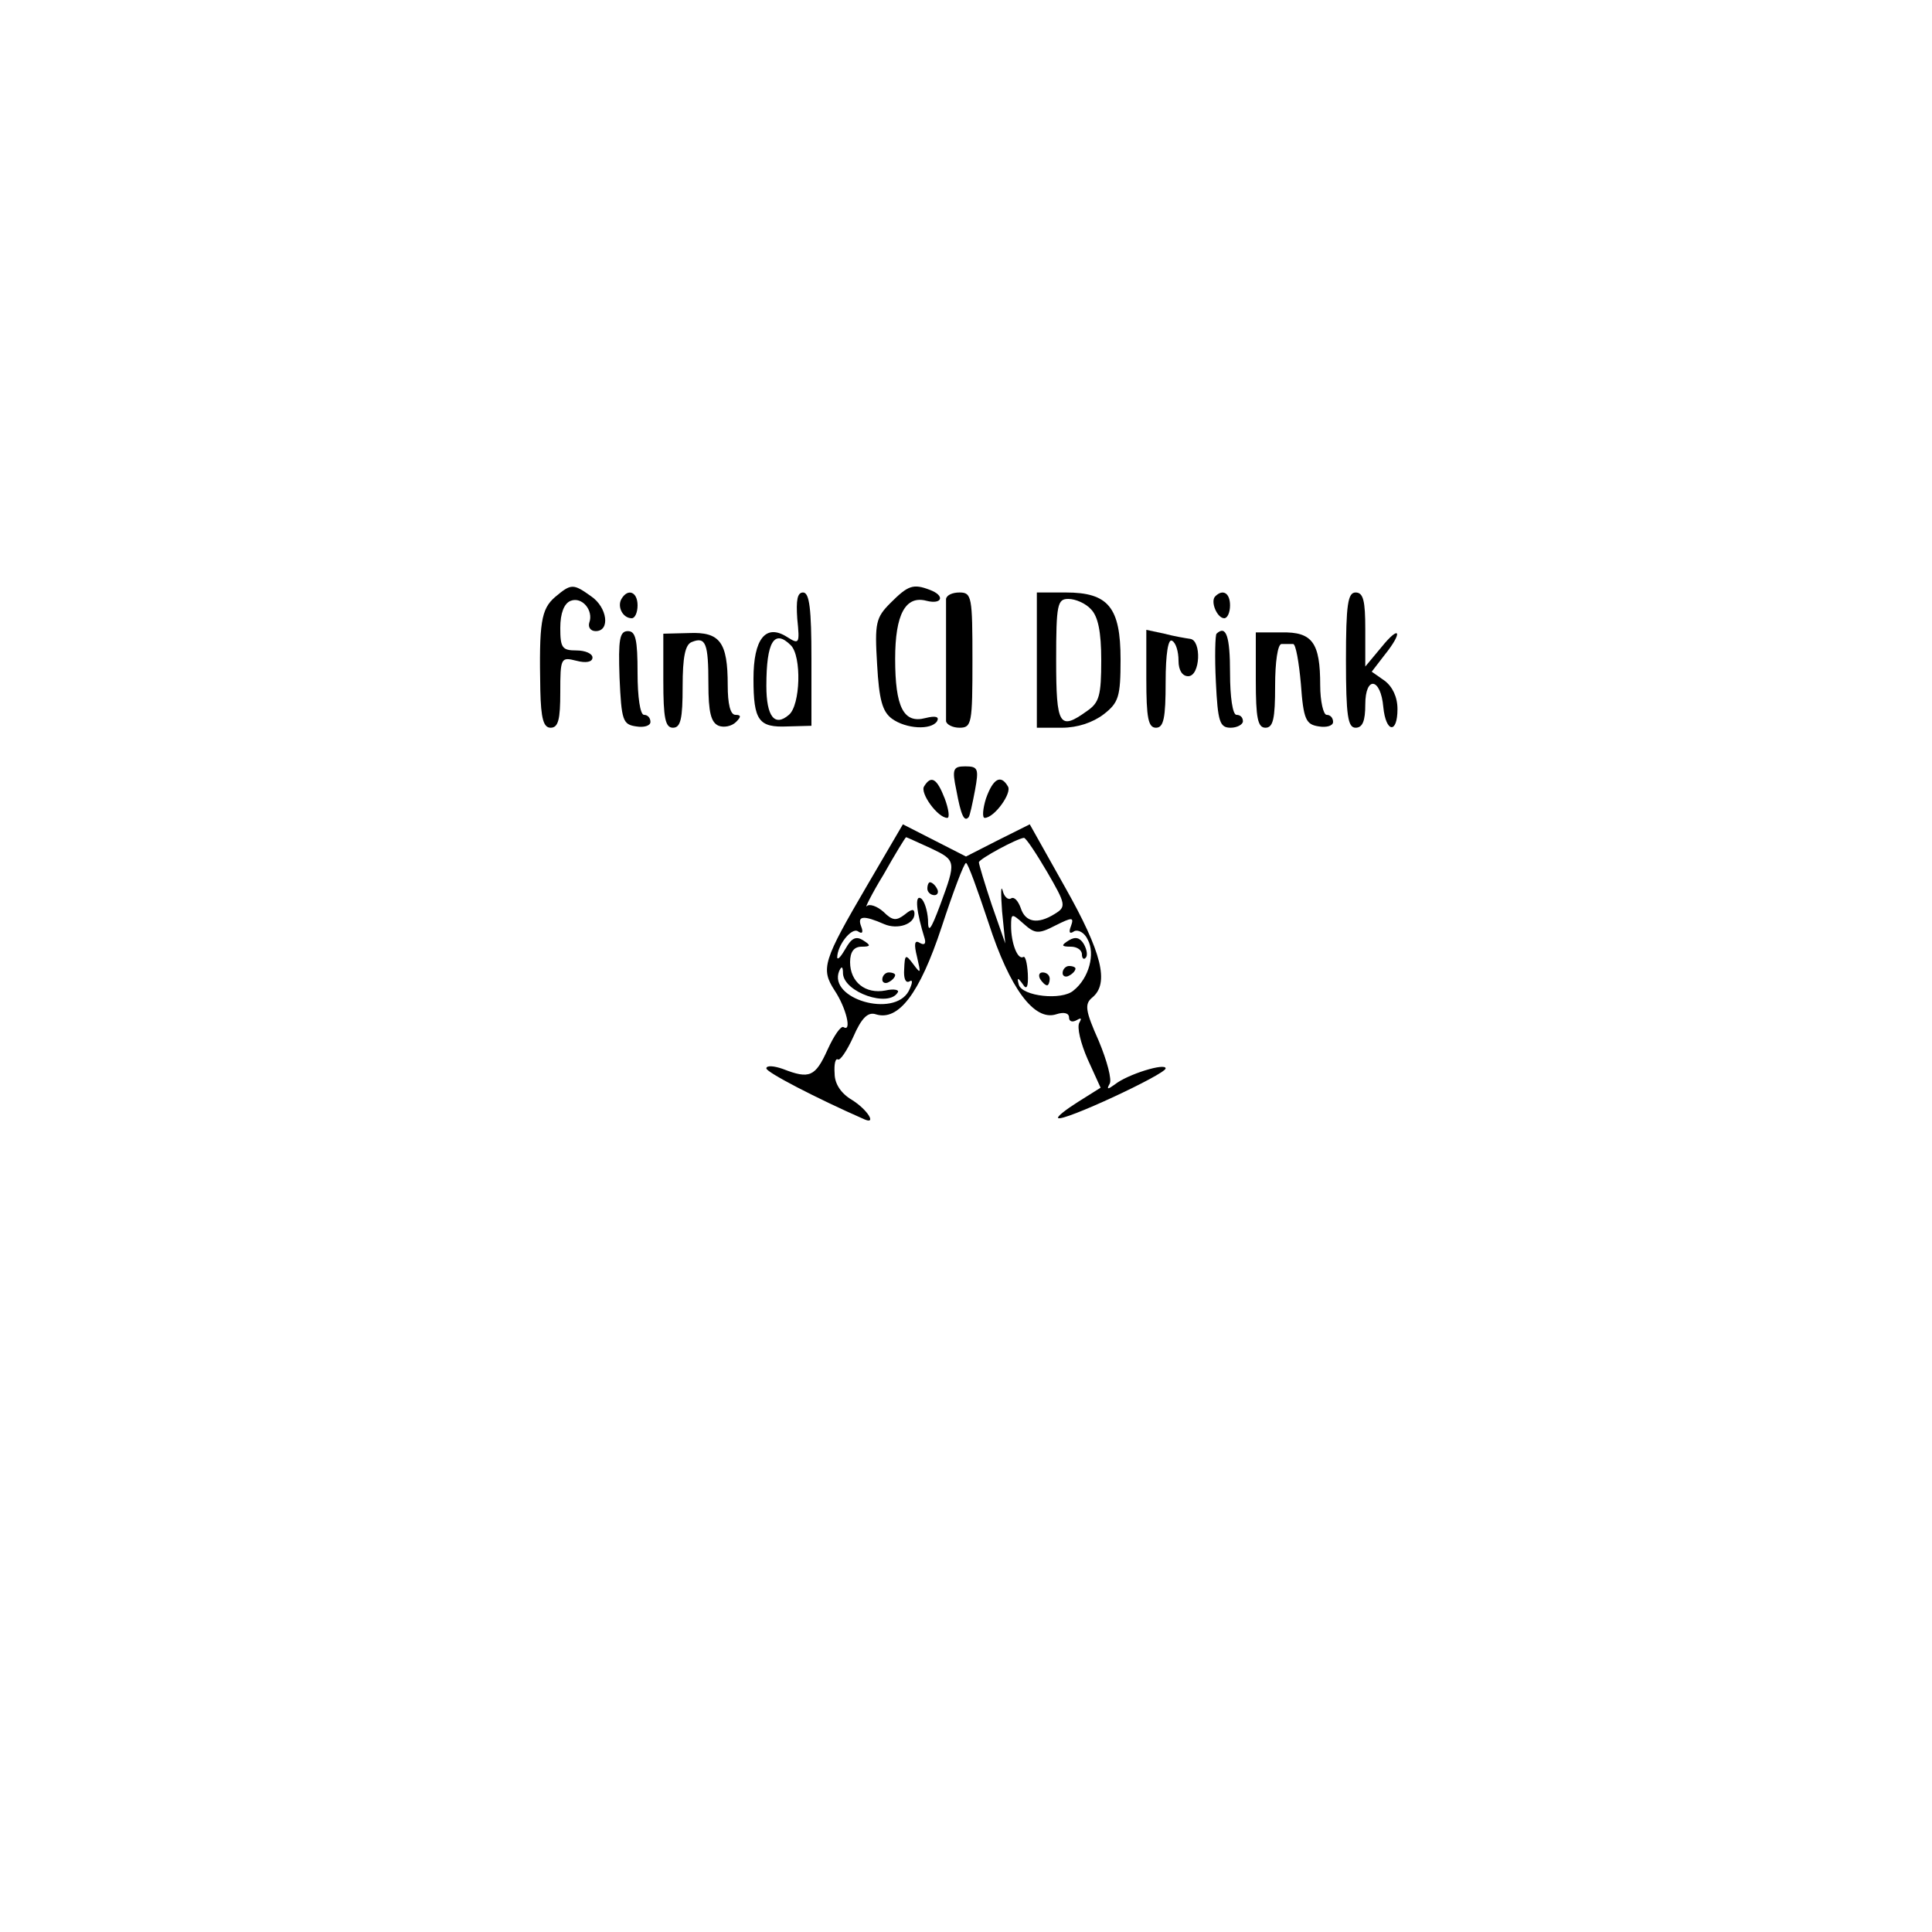
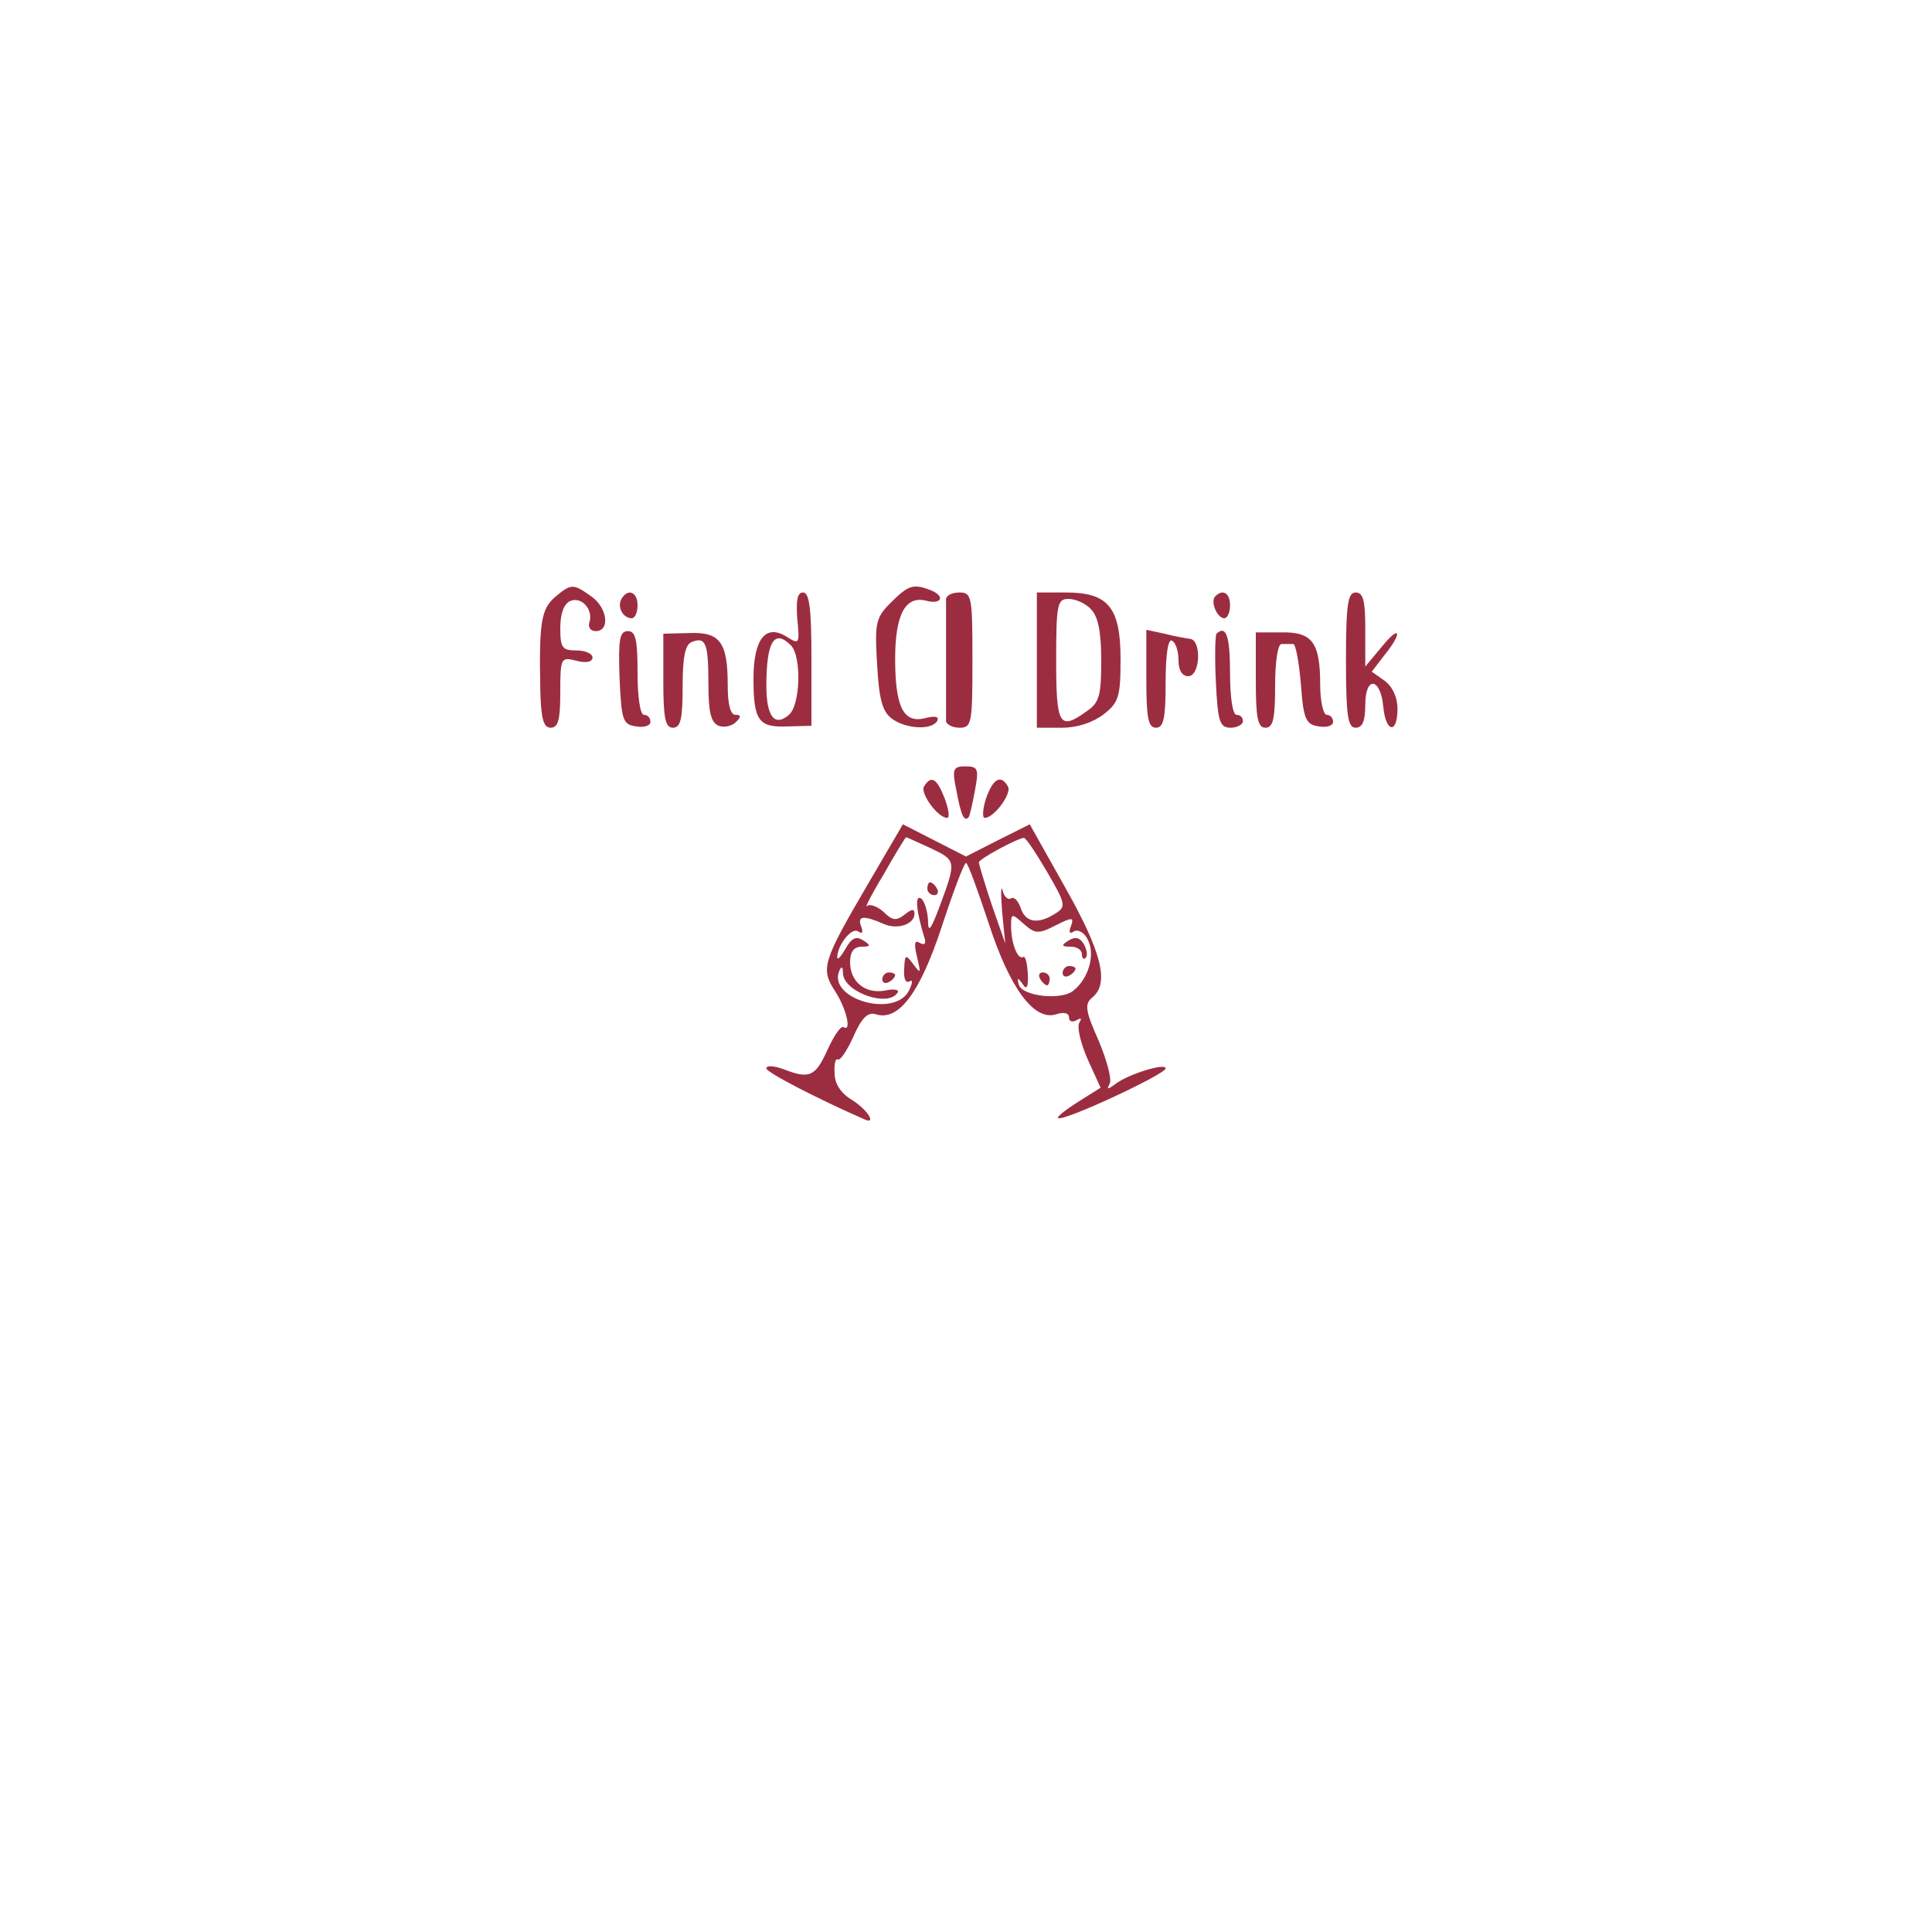
<svg xmlns="http://www.w3.org/2000/svg" version="1.0" width="300pt" height="300pt" viewBox="0 0 300 300" preserveAspectRatio="xMidYMid meet">
-   <g transform="translate(0,300) scale(0.1,-0.1)" fill="#000000" stroke="none">
+   <g transform="translate(0,300) scale(0.1,-0.1)" fill="#9C2D41" stroke="none">
    <path d="M862 2073 c-22 -19 -25 -40 -23 -145 1 -44 5 -58 16 -58 12 0 15 13 15 55 0 54 1 55 25 49 15 -4 25 -2 25 5 0 6 -11 11 -25 11 -22 0 -25 4 -25 35 0 23 6 38 16 42 18 7 36 -15 29 -34 -2 -7 2 -13 10 -13 23 0 18 37 -7 54 -28 20 -31 20 -56 -1z" />
    <path d="M1383 2064 c-23 -23 -25 -31 -21 -96 3 -54 8 -73 23 -84 22 -16 61 -18 70 -4 4 7 -2 9 -18 5 -34 -9 -47 17 -47 92 0 69 16 99 49 90 24 -6 29 8 5 17 -26 10 -34 7 -61 -20z" />
    <path d="M965 2070 c-7 -12 2 -30 16 -30 5 0 9 9 9 20 0 21 -15 27 -25 10z" />
    <path d="M1238 2039 c4 -39 3 -40 -16 -28 -33 21 -52 -3 -52 -65 0 -65 8 -76 53 -74 l37 1 0 104 c0 77 -3 103 -13 103 -9 0 -11 -12 -9 -41z m-10 -41 c17 -17 15 -93 -3 -108 -22 -19 -35 -3 -35 45 0 68 12 89 38 63z" />
    <path d="M1469 2070 c0 -5 0 -48 0 -95 0 -47 0 -89 0 -95 1 -5 10 -10 21 -10 19 0 20 7 20 105 0 98 -1 105 -20 105 -11 0 -20 -4 -21 -10z" />
    <path d="M1610 1975 l0 -105 39 0 c24 0 48 8 65 21 23 18 26 27 26 85 0 81 -19 104 -85 104 l-45 0 0 -105z m84 79 c11 -11 16 -35 16 -79 0 -55 -3 -66 -22 -79 -43 -31 -48 -23 -48 79 0 87 2 95 19 95 11 0 27 -7 35 -16z" />
    <path d="M1887 2074 c-8 -8 3 -34 14 -34 5 0 9 9 9 20 0 19 -11 26 -23 14z" />
    <path d="M2090 1975 c0 -87 3 -105 15 -105 11 0 15 11 15 36 0 45 24 42 28 -4 4 -40 22 -42 22 -3 0 19 -8 35 -20 44 l-20 14 20 26 c29 36 24 48 -5 12 l-25 -30 0 58 c0 44 -3 57 -15 57 -12 0 -15 -18 -15 -105z" />
    <path d="M962 1948 c3 -67 5 -73 26 -76 12 -2 22 1 22 7 0 6 -4 11 -10 11 -6 0 -10 28 -10 65 0 52 -3 65 -15 65 -13 0 -15 -13 -13 -72z" />
    <path d="M1030 1943 c0 -58 3 -73 15 -73 12 0 15 14 15 64 0 46 4 65 14 69 22 9 26 -2 26 -65 0 -44 4 -60 16 -65 8 -3 20 -1 27 6 8 8 8 11 -1 11 -8 0 -12 17 -12 46 0 67 -12 83 -60 81 l-40 -1 0 -73z" />
    <path d="M1780 1946 c0 -61 3 -76 15 -76 12 0 15 15 15 71 0 44 4 68 10 64 6 -3 10 -17 10 -31 0 -15 6 -24 15 -24 19 0 21 56 3 58 -7 1 -25 4 -40 8 l-28 6 0 -76z" />
    <path d="M1889 2016 c-2 -2 -3 -36 -1 -75 3 -62 6 -71 23 -71 10 0 19 5 19 10 0 6 -4 10 -10 10 -6 0 -10 28 -10 65 0 57 -6 75 -21 61z" />
    <path d="M1950 1944 c0 -59 3 -74 15 -74 12 0 15 14 15 65 0 37 4 65 10 65 6 0 13 0 18 0 4 0 9 -28 12 -62 4 -56 8 -63 28 -66 12 -2 22 1 22 7 0 6 -4 11 -10 11 -5 0 -10 21 -10 46 0 66 -12 83 -60 82 l-40 0 0 -74z" />
    <path d="M1485 1773 c7 -38 12 -50 19 -42 2 2 6 21 10 42 6 33 5 37 -15 37 -19 0 -21 -4 -14 -37z" />
    <path d="M1435 1779 c-7 -10 21 -49 36 -49 4 0 2 14 -4 30 -12 31 -21 37 -32 19z" />
    <path d="M1531 1760 c-5 -16 -6 -30 -2 -30 15 0 43 39 36 49 -11 19 -23 12 -34 -19z" />
    <path d="M1347 1626 c-69 -118 -73 -130 -51 -164 18 -27 27 -65 14 -57 -4 3 -15 -13 -25 -35 -19 -42 -28 -46 -69 -30 -14 5 -26 6 -26 1 0 -6 77 -46 152 -79 20 -9 5 15 -19 30 -17 10 -27 25 -27 41 -1 14 1 24 5 22 3 -3 14 13 24 35 13 30 23 39 35 35 35 -11 68 32 102 135 18 55 35 100 38 100 3 0 18 -42 35 -93 33 -102 71 -153 105 -142 12 4 20 2 20 -5 0 -6 5 -8 12 -4 7 4 8 3 4 -4 -4 -7 2 -32 13 -57 l20 -44 -35 -22 c-19 -12 -33 -23 -31 -25 6 -7 167 68 167 77 0 9 -59 -9 -79 -25 -11 -8 -13 -8 -8 1 4 6 -4 36 -17 67 -21 47 -22 57 -10 67 27 22 15 70 -42 171 l-55 98 -50 -25 -49 -25 -49 25 -49 25 -55 -94z m98 57 c40 -19 40 -20 15 -88 -15 -40 -19 -45 -19 -23 -1 15 -6 30 -11 33 -10 6 -7 -21 6 -63 2 -8 -1 -10 -8 -6 -8 5 -9 -2 -4 -22 6 -26 6 -27 -6 -11 -12 16 -13 15 -14 -8 -1 -14 2 -22 8 -19 6 4 5 -3 -1 -15 -23 -42 -125 -12 -108 31 4 9 6 7 6 -4 2 -29 71 -53 85 -29 3 4 -6 6 -19 3 -31 -6 -55 13 -55 44 0 16 6 24 18 24 14 0 15 2 2 10 -11 7 -18 3 -27 -13 -7 -12 -12 -18 -13 -14 0 19 22 47 32 41 7 -5 9 -2 5 8 -6 16 4 17 36 3 21 -9 47 0 47 16 0 8 -4 8 -15 -1 -13 -10 -19 -10 -33 4 -10 9 -22 13 -26 9 -4 -5 7 18 26 49 18 32 34 58 35 58 1 0 18 -8 38 -17z m181 -37 c29 -50 30 -54 12 -65 -27 -17 -46 -13 -53 9 -4 11 -10 18 -15 15 -5 -3 -11 3 -13 12 -3 10 -3 -4 -1 -32 l5 -50 -21 60 c-11 33 -20 63 -20 66 0 5 59 37 70 38 3 0 19 -24 36 -53z m13 -83 c26 13 29 13 24 -1 -4 -10 -2 -13 5 -8 6 3 16 -2 21 -13 12 -22 2 -60 -22 -79 -18 -16 -80 -9 -85 9 -3 11 -2 12 6 1 6 -10 9 -5 8 16 -1 17 -4 28 -7 26 -9 -5 -19 22 -19 48 0 20 1 20 19 4 18 -16 23 -17 50 -3z" />
    <path d="M1440 1620 c0 -5 5 -10 11 -10 5 0 7 5 4 10 -3 6 -8 10 -11 10 -2 0 -4 -4 -4 -10z" />
    <path d="M1370 1479 c0 -5 5 -7 10 -4 6 3 10 8 10 11 0 2 -4 4 -10 4 -5 0 -10 -5 -10 -11z" />
    <path d="M1660 1540 c-13 -8 -12 -10 3 -10 9 0 17 -5 17 -12 0 -6 3 -9 6 -5 3 3 2 12 -3 21 -6 10 -13 12 -23 6z" />
    <path d="M1650 1489 c0 -5 5 -7 10 -4 6 3 10 8 10 11 0 2 -4 4 -10 4 -5 0 -10 -5 -10 -11z" />
    <path d="M1615 1480 c3 -5 8 -10 11 -10 2 0 4 5 4 10 0 6 -5 10 -11 10 -5 0 -7 -4 -4 -10z" />
  </g>
</svg>
